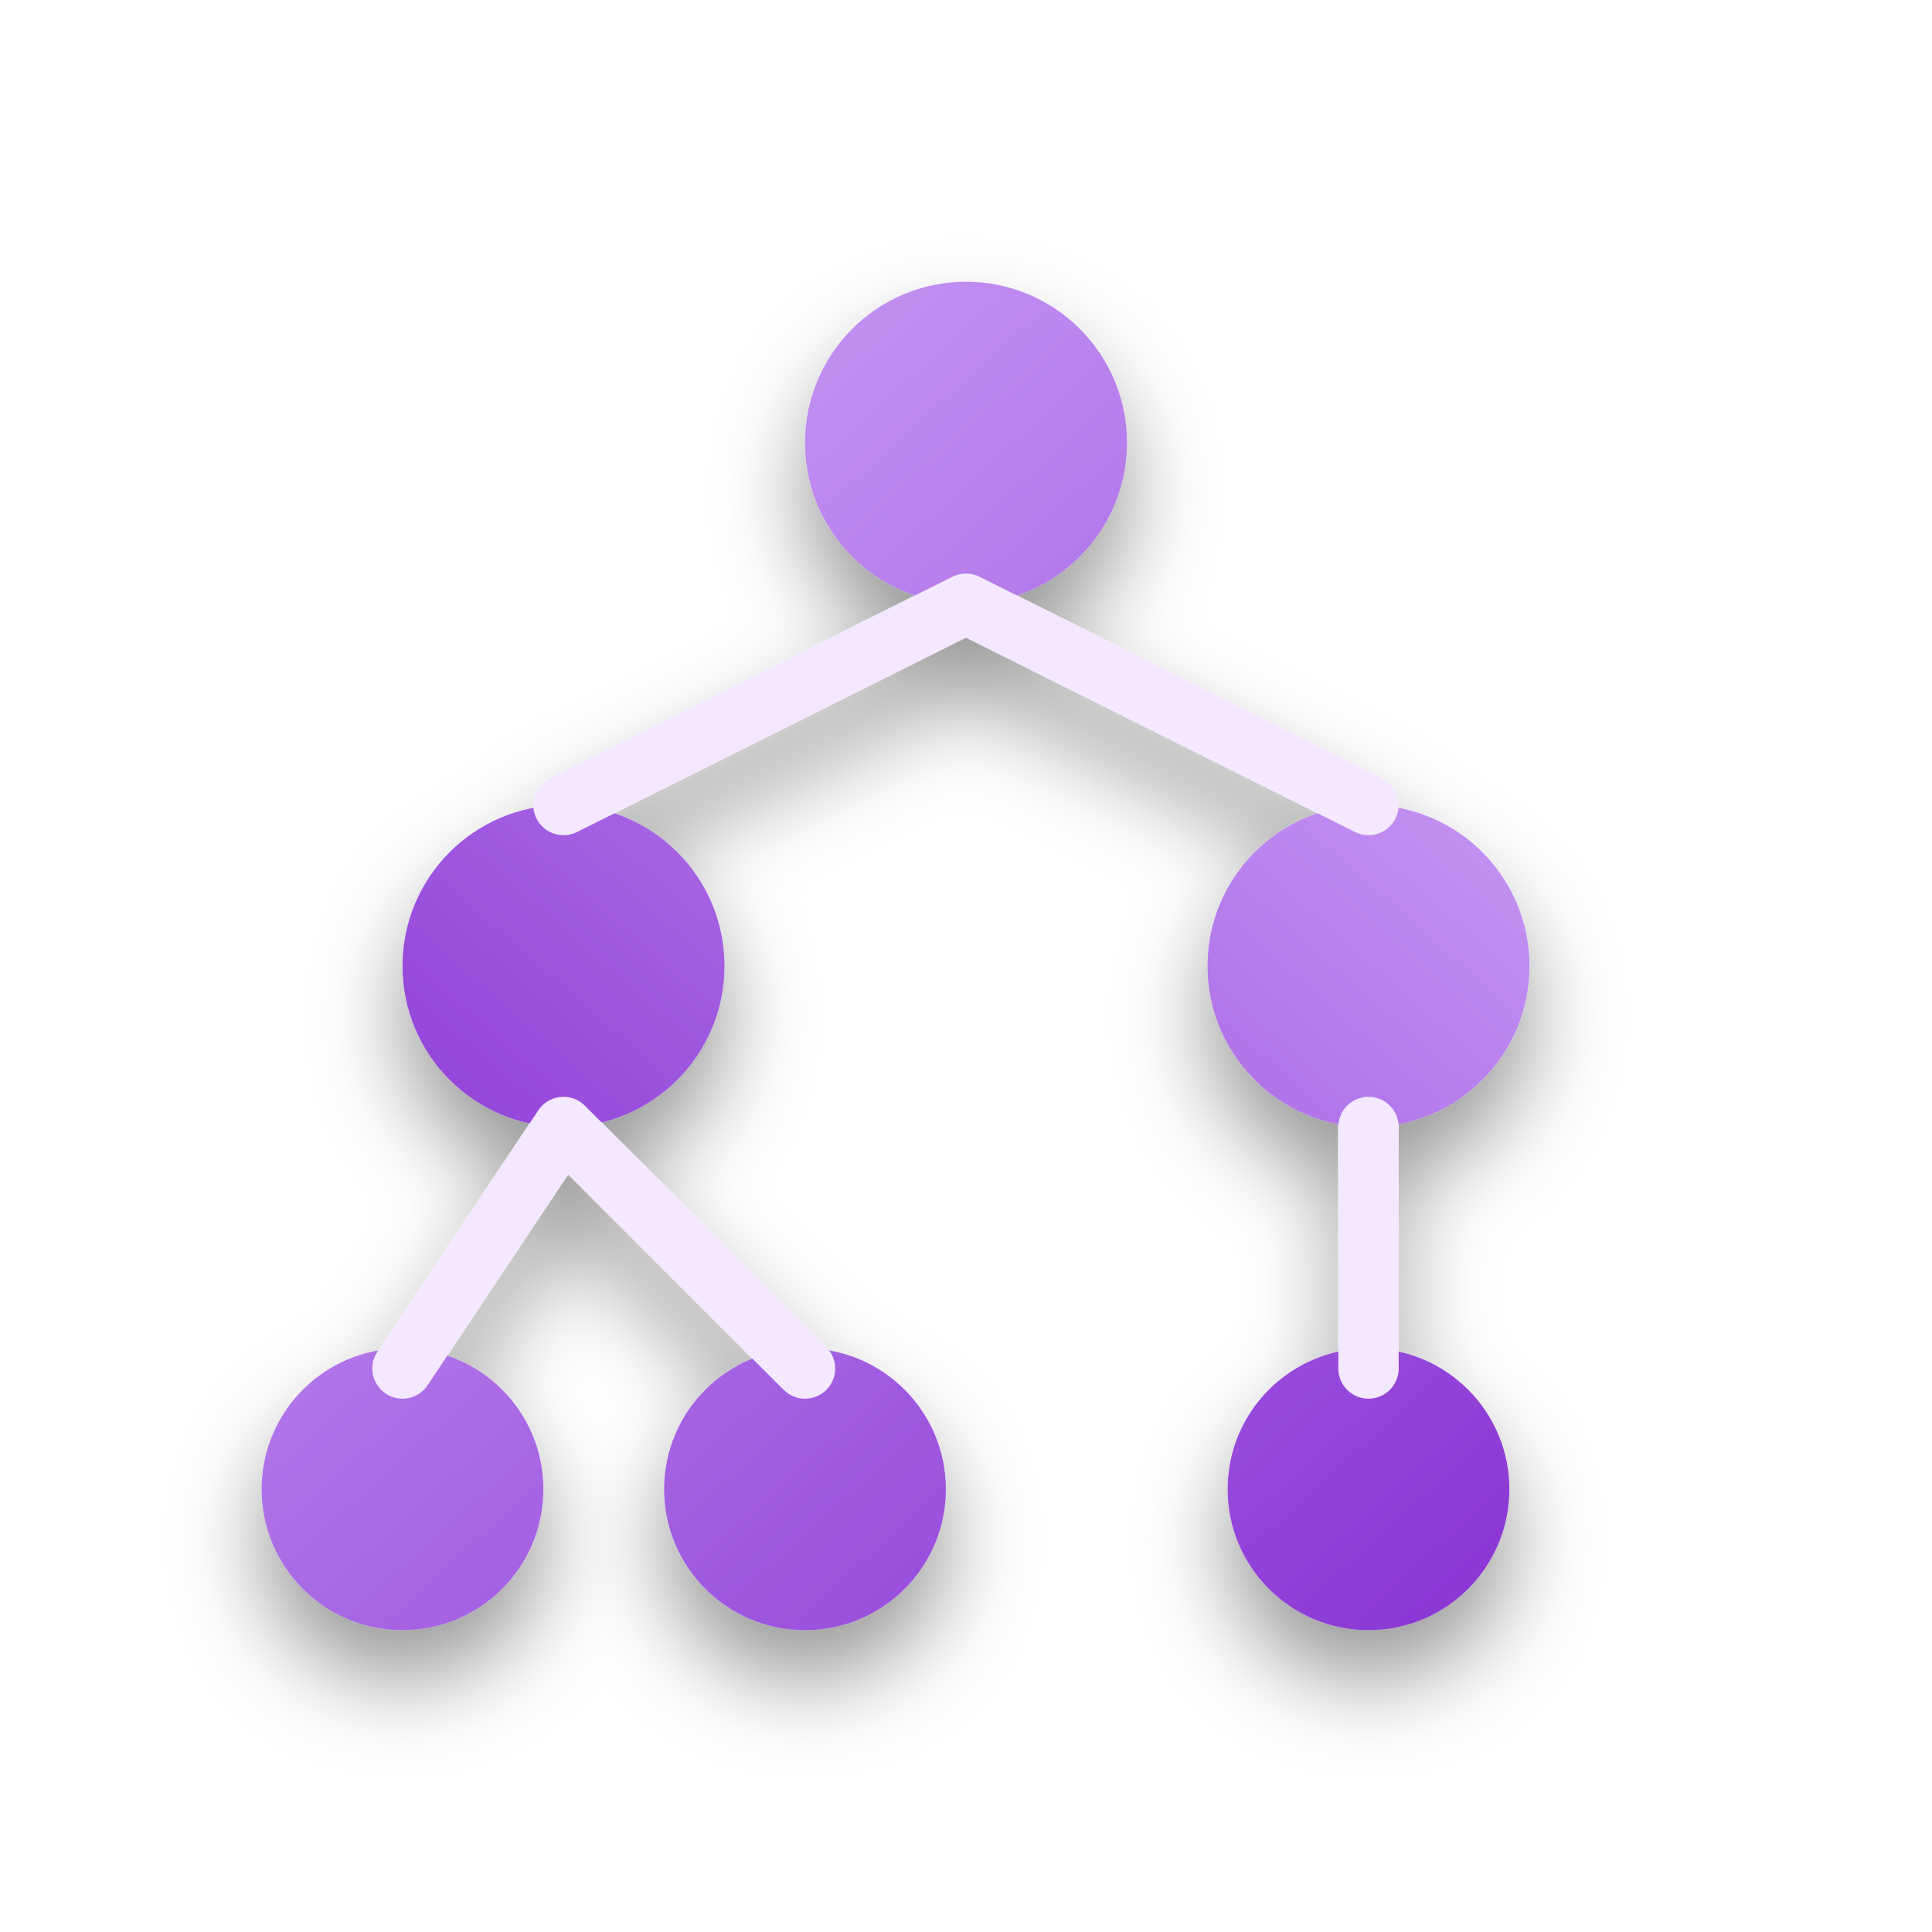
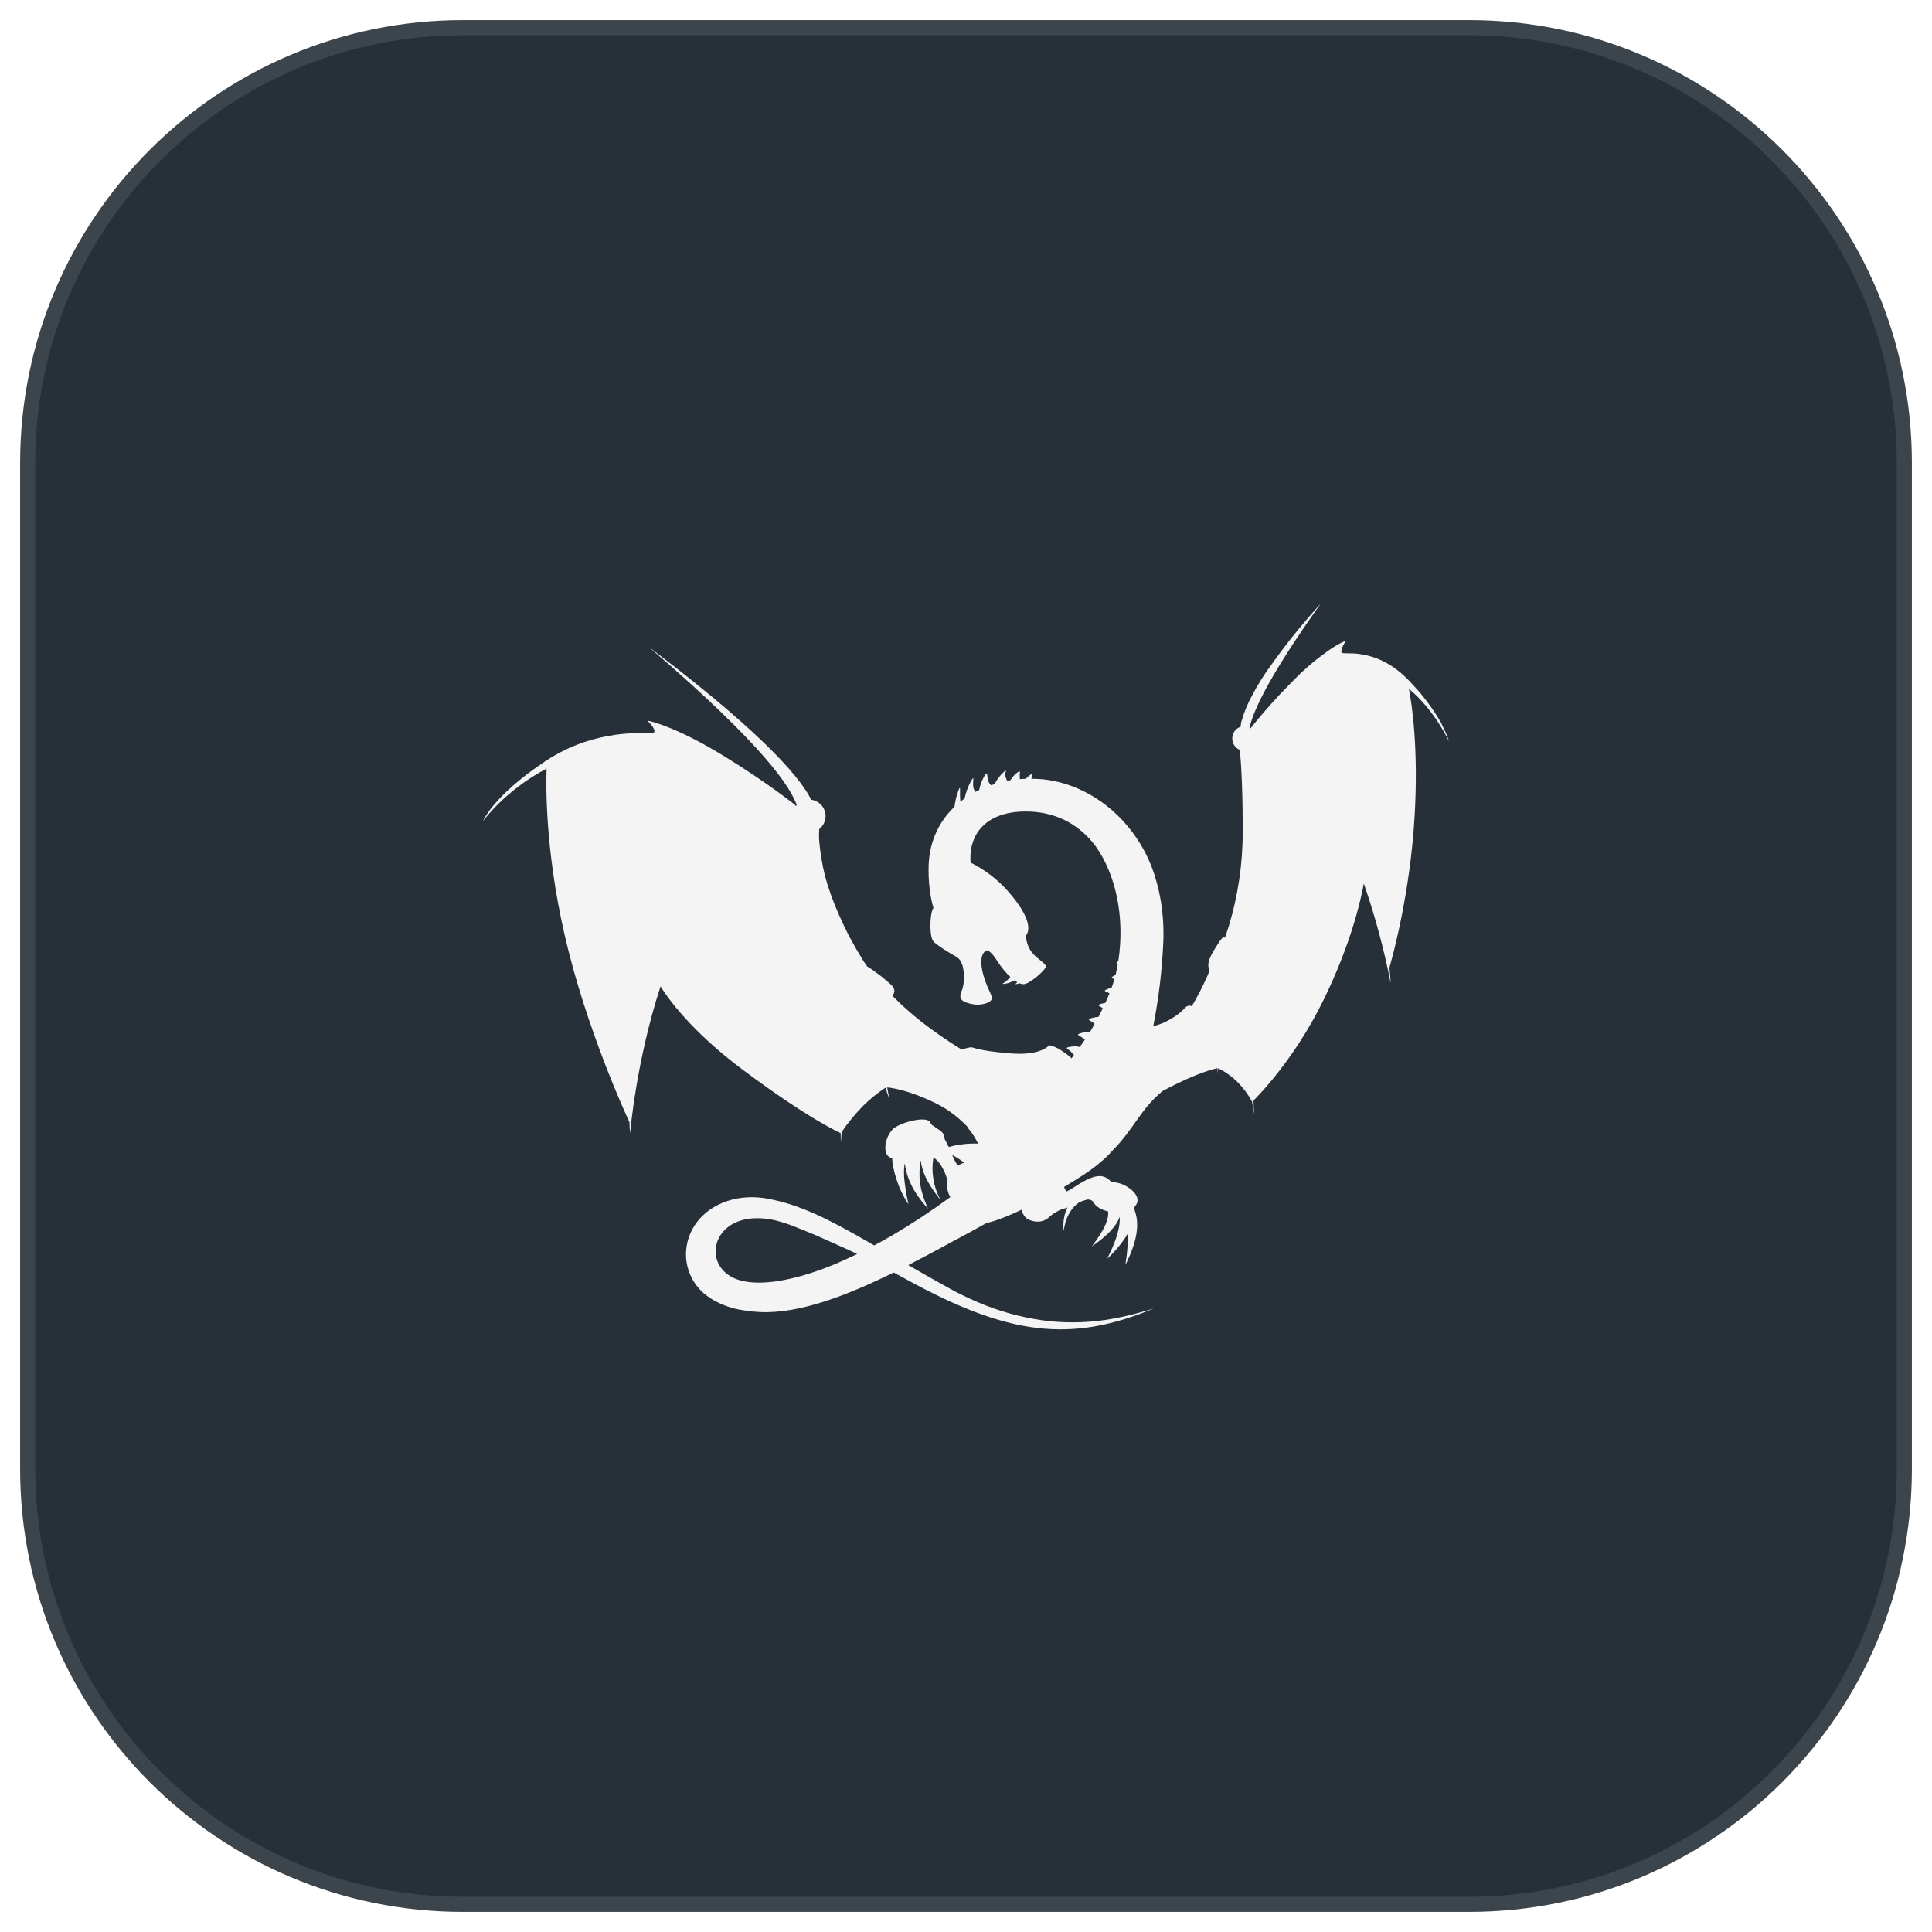
<svg xmlns="http://www.w3.org/2000/svg" viewBox="0 0 96 96" fill="none" aria-hidden="true">
-   <defs>
-     <linearGradient id="g" x1="10" y1="6" x2="86" y2="90" gradientUnits="userSpaceOnUse">
-       <stop stop-color="#D8B4FE" />
-       <stop offset="1" stop-color="#7E22CE" />
-     </linearGradient>
-     <linearGradient id="g2" x1="20" y1="80" x2="76" y2="16" gradientUnits="userSpaceOnUse">
-       <stop stop-color="#7E22CE" />
-       <stop offset="1" stop-color="#D8B4FE" />
-     </linearGradient>
-     <filter id="s" x="-25%" y="-25%" width="150%" height="150%">
-       <feDropShadow dx="0" dy="2.5" stdDeviation="2.2" flood-color="#000" flood-opacity=".4" />
-     </filter>
-   </defs>
-   <g filter="url(#s)">
-     <circle cx="48" cy="22" r="8" fill="url(#g)" />
-     <circle cx="28" cy="48" r="8" fill="url(#g2)" />
-     <circle cx="68" cy="48" r="8" fill="url(#g2)" />
-     <circle cx="20" cy="74" r="7" fill="url(#g)" />
-     <circle cx="40" cy="74" r="7" fill="url(#g)" />
-     <circle cx="68" cy="74" r="7" fill="url(#g)" />
-     <path d="M48 30L28 40M48 30L68 40M28 56L20 68M28 56L40 68M68 56v12" stroke="#F3E8FF" stroke-width="3" stroke-linecap="round" />
+   <rect x="1" y="1" width="94" height="94" rx="22" fill="#273039" stroke="rgba(255,255,255,.10)" stroke-width="1.5" />
+   <g transform="translate(24 24) scale(2)" fill="#F4F4F5">
+     <path d="M20.83 2.978l-.086.095a16.245 16.245 0 0 0-1.19 1.487 5.773 5.773 0 0 0-.446.719 2.88 2.88 0 0 0-.249.596.497.497 0 0 0-.033.177v.004a.297.297 0 0 0-.21.29.3.3 0 0 0 .187.284c.038.371.08 1.142.07 2.2l-.004.142a8.001 8.001 0 0 1-.434 2.327c-.016-.01-.03-.014-.04-.013-.03.003-.11.12-.19.251-.058.09-.119.195-.154.291a.37.37 0 0 0-.03.14.249.249 0 0 0 .01.088c.01.037.022.058.022.058a6.836 6.836 0 0 1-.003.007.144.144 0 0 0-.028.067l-.012.029a6.836 6.836 0 0 1-.257.527l-.077.142a6.836 6.836 0 0 1-.07.115.157.157 0 0 0-.022-.014.16.16 0 0 0-.113.024c-.047.035-.151.194-.498.368a1.384 1.384 0 0 1-.32.114 14.1 14.1 0 0 0 .248-2.07 5.072 5.072 0 0 0-.064-1.057c.003-.01.003-.017.003-.017l-.005.01a4.345 4.345 0 0 0-.104-.458 3.554 3.554 0 0 0-.724-1.385c-.631-.754-1.496-1.14-2.256-1.165l-.125-.002c0-.008 0-.015.002-.022.02-.098.024-.127-.087-.032a.872.872 0 0 0-.057.054 2.986 2.986 0 0 0-.146.007.716.716 0 0 1-.003-.108c.004-.076.024-.127-.087-.032a.553.553 0 0 0-.142.167c-.05.008-.08.015-.08.015l.045-.002-.047.008c-.016-.042-.053-.105-.048-.16.01-.118.043-.14-.037-.065-.098.09-.202.226-.22.3l-.096.03c-.018-.019-.074-.07-.086-.179-.013-.11-.012-.166-.08-.05a1.14 1.14 0 0 0-.13.348c-.032.015-.063.03-.093.046a.27.27 0 0 1-.057-.173c-.005-.144.04-.26-.067-.068a1.634 1.634 0 0 0-.146.406 1.6 1.6 0 0 0-.105.08 2.7 2.7 0 0 1-.008-.17c-.002-.143.021-.296-.067-.026a1.832 1.832 0 0 0-.07.321c-.404.385-.65.917-.644 1.572v.007a3.42 3.42 0 0 0 .014.33c.02.238.057.438.107.605-.095.13-.103.689-.01.818.073.104.496.35.586.399a.367.367 0 0 1 .094.093c.115.188.115.567.027.762-.107.238.107.285.285.32.178.036.415-.023.463-.118.047-.095-.154-.31-.237-.748-.084-.439.13-.474.13-.474s.095.024.237.249c.11.175.227.313.336.413a.727.727 0 0 1-.201.172c.12.005.24-.051.304-.087a.77.77 0 0 0 .07.045 1.015 1.015 0 0 1-.05.05.506.506 0 0 0 .109-.022.295.295 0 0 0 .084.022c.155.012.57-.368.57-.439 0-.018-.015-.04-.038-.063-.042-.045-.12-.1-.207-.177a1.03 1.03 0 0 1-.11-.116.723.723 0 0 1-.141-.374v-.01l-.003-.031s.007-.007.016-.02v.004l.004-.01c.052-.08.15-.379-.47-1.078a3.045 3.045 0 0 0-.924-.706c-.042-.472.15-.913.626-1.13l-.005.005.008-.006c.227-.102.517-.155.877-.136.69.036 1.22.36 1.59.845.514.712.738 1.78.575 2.856-.068.065-.055.075-.013.077a4.616 4.616 0 0 1-.055.273l-.027.015c-.123.074-.071.073 0 .092l-.006.02a3.98 3.98 0 0 1-.066.193.956.956 0 0 0-.087.03c-.135.053-.08.06-.012.09l.044.023a5.62 5.62 0 0 1-.101.237.746.746 0 0 0-.08.017c-.142.036-.088.05-.024.09a.52.52 0 0 1 .04.027 6.783 6.783 0 0 1-.107.214.76.76 0 0 0-.153.025c-.14.036-.087.05-.023.09.034.02.06.04.08.059a8.021 8.021 0 0 1-.094.165l-.023.036a.59.59 0 0 0-.206.024c-.142.036-.088.05-.024.09a.67.67 0 0 1 .104.079 8.61 8.61 0 0 1-.126.18.514.514 0 0 0-.23-.005c-.144.02-.092.04-.033.086.068.053.1.099.118.118l-.062.084c-.044-.058-.15-.124-.246-.193a.85.85 0 0 0-.29-.13c-.048 0-.2.268-1.017.197-.819-.071-.87-.15-.942-.15a.978.978 0 0 0-.228.059l-.034-.02a11.03 11.03 0 0 1-.972-.674c-.464-.37-.72-.647-.72-.647s.137-.125-.047-.284a3.32 3.32 0 0 0-.338-.277 2.157 2.157 0 0 0-.242-.166 3.57 3.57 0 0 1-.088-.127 11.485 11.485 0 0 1-.363-.628 10.455 10.455 0 0 1-.25-.527c-.16-.36-.27-.682-.346-.964a5.62 5.62 0 0 1-.148-.923 2.257 2.257 0 0 1 .004-.242.411.411 0 0 0 .158-.323.411.411 0 0 0-.358-.407c-.204-.427-.982-1.477-3.881-3.68l-.127-.097.005.004-.036-.027C7.067 6.599 7.644 7.587 7.795 8a.411.411 0 0 0-.027.033 18.69 18.69 0 0 0-.018-.013c.018 0 .025-.005.025-.005s-.672-.546-1.787-1.23c-1.118-.687-1.748-.849-1.88-.877l-.026-.006s.206.19.174.285c-.01.032-.168.022-.421.028a3.948 3.948 0 0 0-.725.07 4.1 4.1 0 0 0-1.567.63C.238 7.785 0 8.401 0 8.401s.55-.768 1.58-1.305c-.014.337-.047 1.97.445 4.12.53 2.32 1.53 4.487 1.614 4.665.004.178.016.272.016.272s.148-1.79.756-3.647c.175.283.758 1.117 2.075 2.096 1.628 1.21 2.37 1.536 2.4 1.548.001.157.005.24.005.24s.005-.1.018-.263a4.69 4.69 0 0 1 .552-.67 3.58 3.58 0 0 1 .54-.435c.032.11.063.204.093.276-.02-.097-.036-.19-.052-.282.107.01.538.066 1.206.393.343.168.609.395.798.595a.167.167 0 0 0-.014.006s.123.112.269.403a2.416 2.416 0 0 0-.73.084 2.913 2.913 0 0 0-.098-.19.484.484 0 0 0-.039-.134c-.027-.061-.095-.1-.164-.14a.397.397 0 0 0-.104-.073.225.225 0 0 1-.055-.073c-.084-.184-.798.012-.942.18-.175.204-.209.464-.14.608.021.045.07.082.138.11.002.22.137.75.404 1.133a4.964 4.964 0 0 1-.108-.666c-.009-.16 0-.274.015-.35.047.328.174.684.577 1.124-.248-.54-.22-.861-.195-1.143l.01-.044.005-.001c.036.263.142.534.482.963a.412.412 0 0 1-.014-.028l.014.021a1.626 1.626 0 0 1-.167-1.03l.008-.002c.046.03.091.07.134.126.128.172.188.349.212.47a.528.528 0 0 0 .067.383 18.33 18.33 0 0 1-.72.501c-.23.15-.49.313-.757.47-.14.08-.279.158-.414.23l-.135-.077h.002l-.008-.004c-.97-.559-1.69-.932-2.518-1.082-.93-.166-1.786.283-1.982 1.082a1.284 1.284 0 0 0 .552 1.38l.012.008c.013.01.026.017.04.026l.06.036h.002a2.1 2.1 0 0 0 .69.237l.028.005h.006a3.5 3.5 0 0 0 .412.044c.975.047 2.156-.408 3.323-.982.1.054.202.108.306.166 2.547 1.403 4.098 1.585 6.154.728-.502.151-1.208.356-2.094.344a.05.05 0 0 0-.02-.006v.006a5.46 5.46 0 0 1-.647-.05l-.03-.004v-.003a.267.267 0 0 0-.001.002 6.25 6.25 0 0 1-1.556-.436 7.792 7.792 0 0 1-.745-.362 57.065 57.065 0 0 1-1.006-.569c.348-.178.692-.363 1.026-.545.355-.189.672-.362.918-.5l.009-.004h.007s.083-.019.16-.043c.17-.052.41-.149.695-.283.028.117.095.215.195.253.235.091.407.027.522-.102l.018-.01.047-.037c.05-.03.107-.067.156-.09a1.14 1.14 0 0 1 .053-.022c.04-.01.078-.023.116-.037l.033-.01c-.145.297-.091.581-.091.581.043-.37.22-.608.392-.715.064-.027.13-.05.2-.067.064 0 .116.023.144.07.07.12.217.194.364.226.024.15-.045.404-.4.866l.09-.062.004-.003.072-.053c.143-.108.252-.21.334-.305a.97.97 0 0 0 .19-.305c.013.2-.042.507-.31 1.036 0 0 .317-.276.514-.63.006.191-.01.443-.063.785.345-.673.325-1.085.239-1.326l-.01-.036a.433.433 0 0 0-.01-.065l.042-.057c.118-.166-.048-.344-.154-.414-.06-.04-.2-.154-.454-.157-.225-.27-.51-.15-.958.145a1.297 1.297 0 0 1-.166.092.725.725 0 0 0-.055-.116c.16-.096.326-.2.494-.308.317-.207.553-.416.728-.615.51-.517.69-1.02 1.21-1.446h-.013l.06-.031c.854-.458 1.306-.547 1.338-.553l-.003.128.018-.125a1.795 1.795 0 0 1 .481.344 2.12 2.12 0 0 1 .362.487l.044.3s0-.116-.01-.33c.153-.151 1.02-1.043 1.724-2.466.694-1.404.944-2.523 1.017-2.924a18.188 18.188 0 0 1 .665 2.466s-.002-.133-.03-.374c.096-.336.515-1.872.626-3.756.1-1.68-.065-2.78-.14-3.173.648.536.995 1.306.995 1.306s-.04-.163-.188-.437l.02.027s-.236-.455-.644-.904a6.45 6.45 0 0 0-.157-.172c-.432-.46-.854-.617-1.17-.672a1.57 1.57 0 0 0-.308-.03h-.019c-.125-.003-.2.002-.207-.026-.02-.095.11-.285.11-.285s-.177.046-.554.33c-.23.167-.52.41-.853.76a13.689 13.689 0 0 0-.89.994l-.075.095a.203.203 0 0 0-.023-.017c.076-.33.362-1.117 1.788-3.111zM11.92 14.09a.351.351 0 0 1 .012.006zm-.263 2.606c.088.044.19.106.303.194h-.005a.484.484 0 0 0-.155.07.956.956 0 0 1-.126-.224zm-4.855 1.57c.132 0 .276.013.432.047l.02.005.017.004c.11.027.223.062.337.102l.057.021c.191.074.395.156.611.248.32.14.62.277.838.375l.183.088c-.22.106-.424.196-.577.261-1.014.416-1.83.536-2.338.391-.944-.269-.76-1.536.42-1.542z" />
  </g>
</svg>
